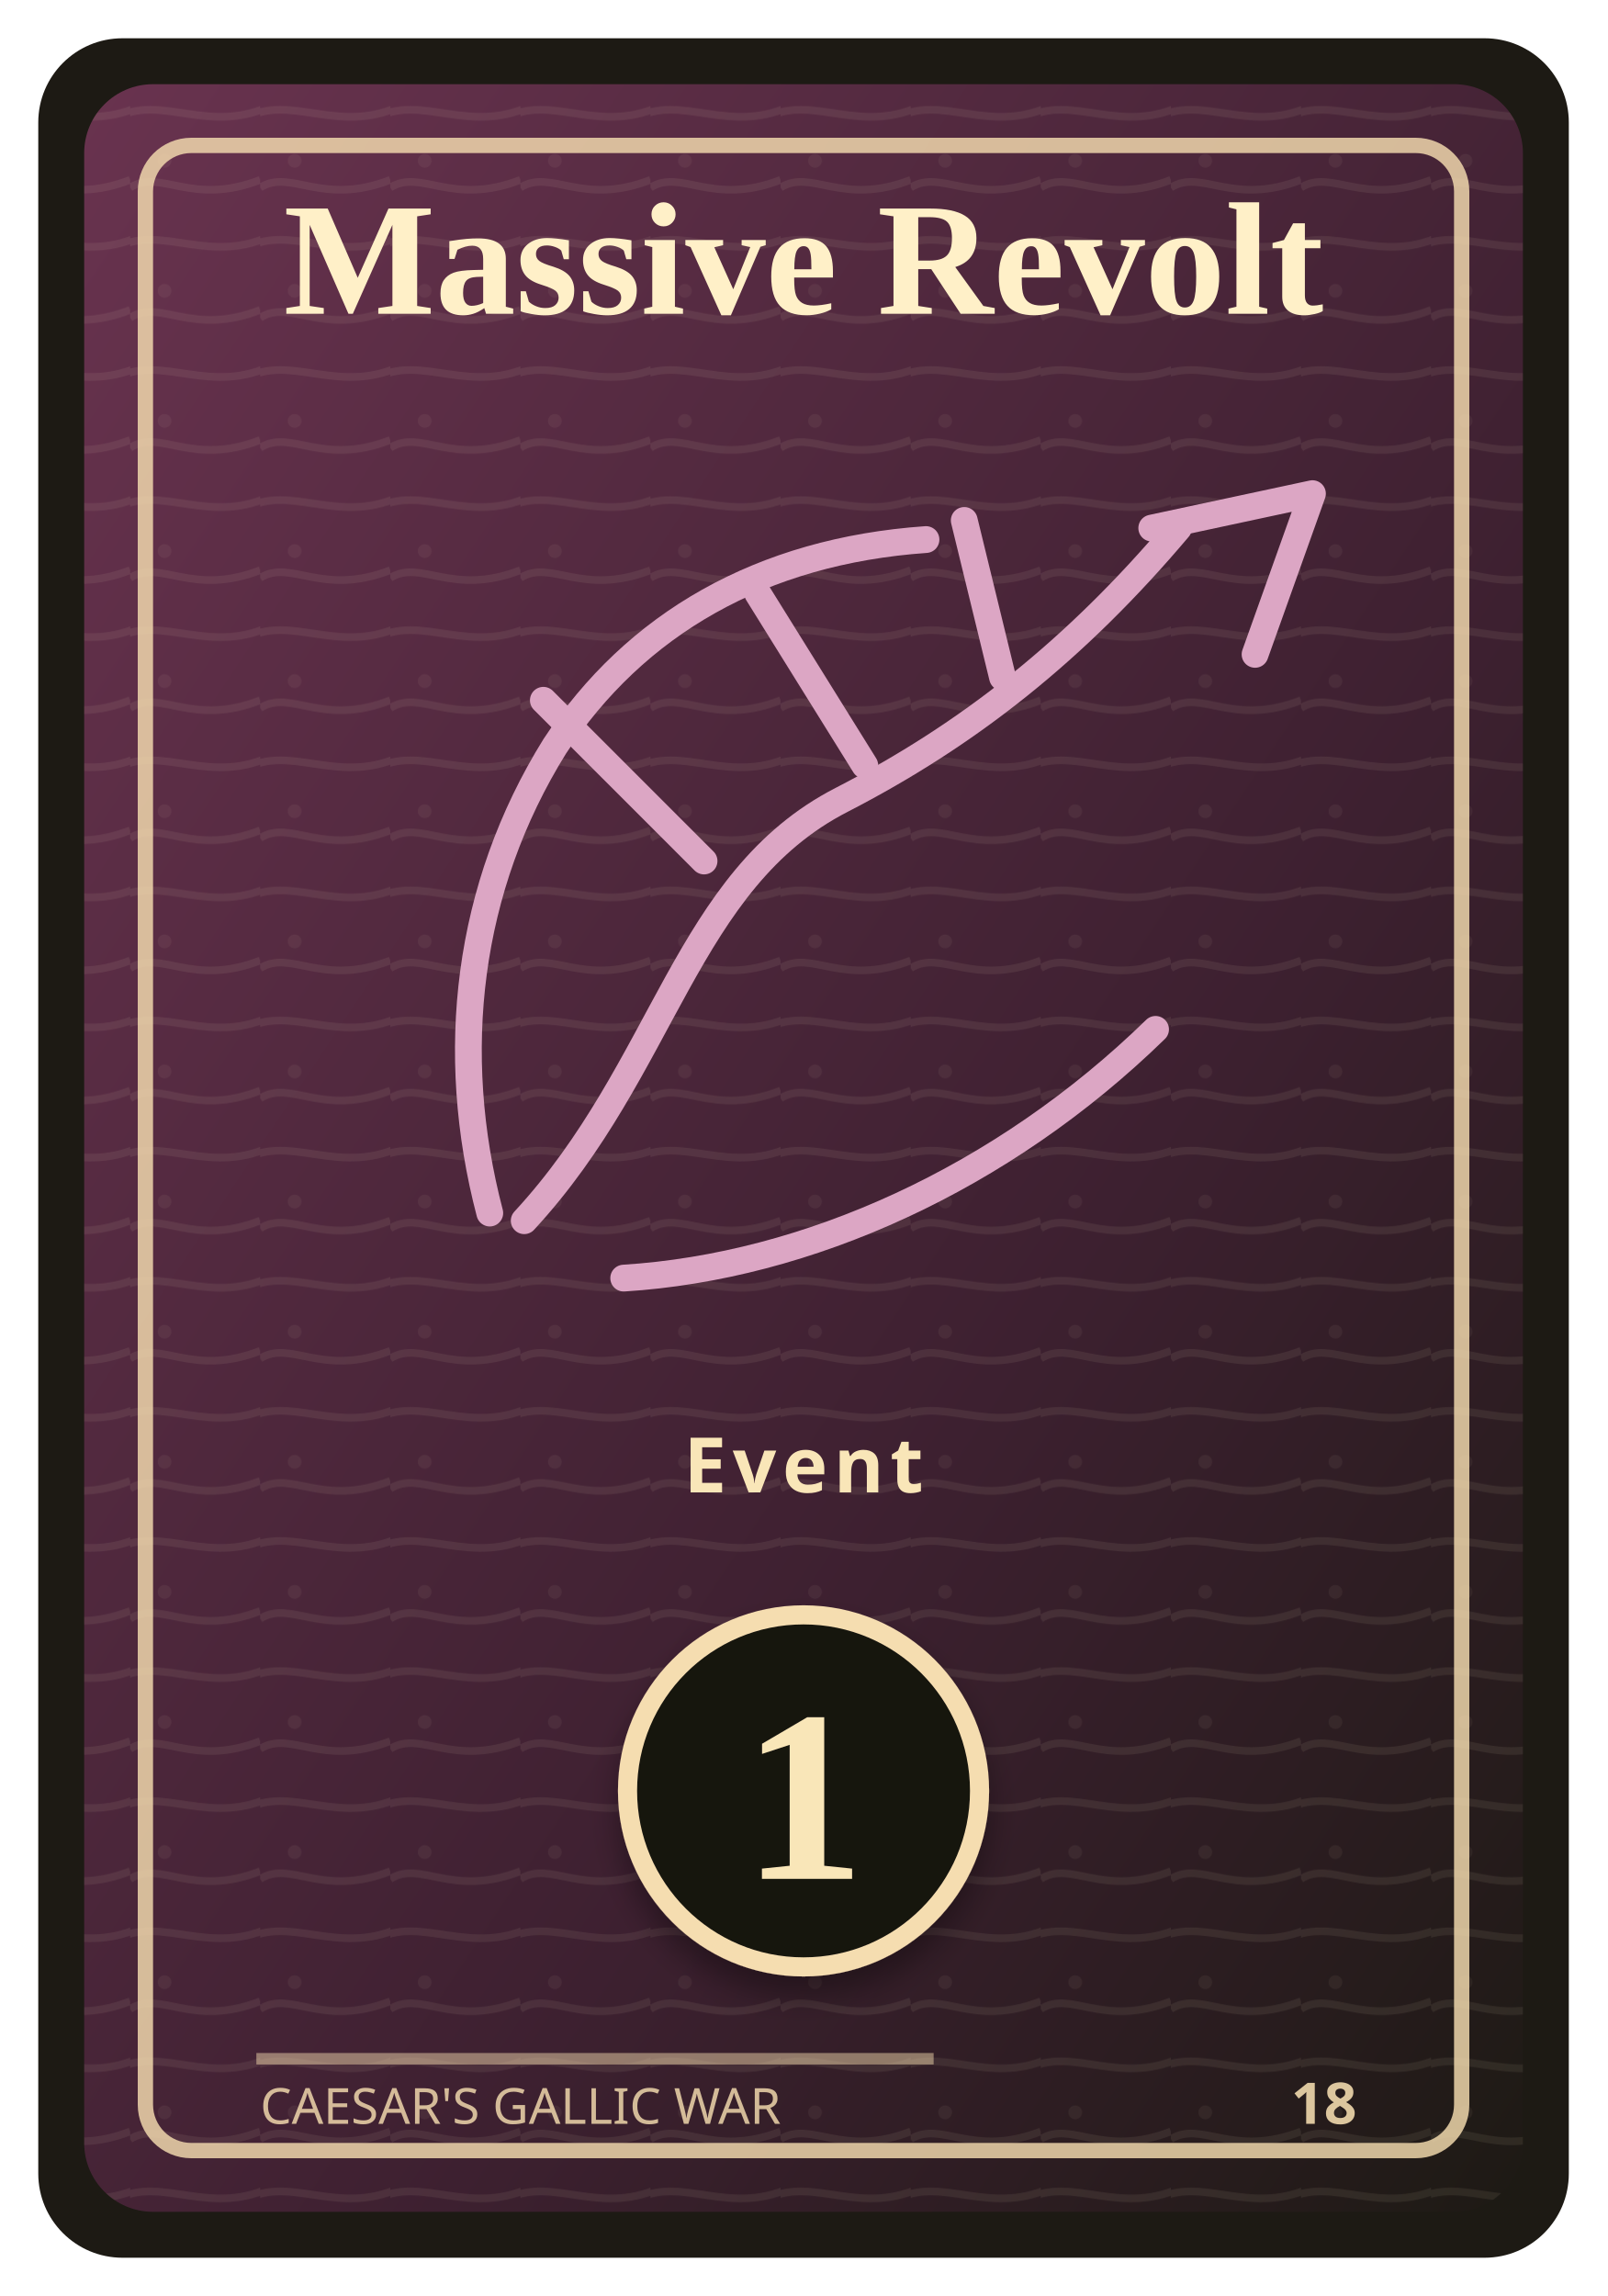
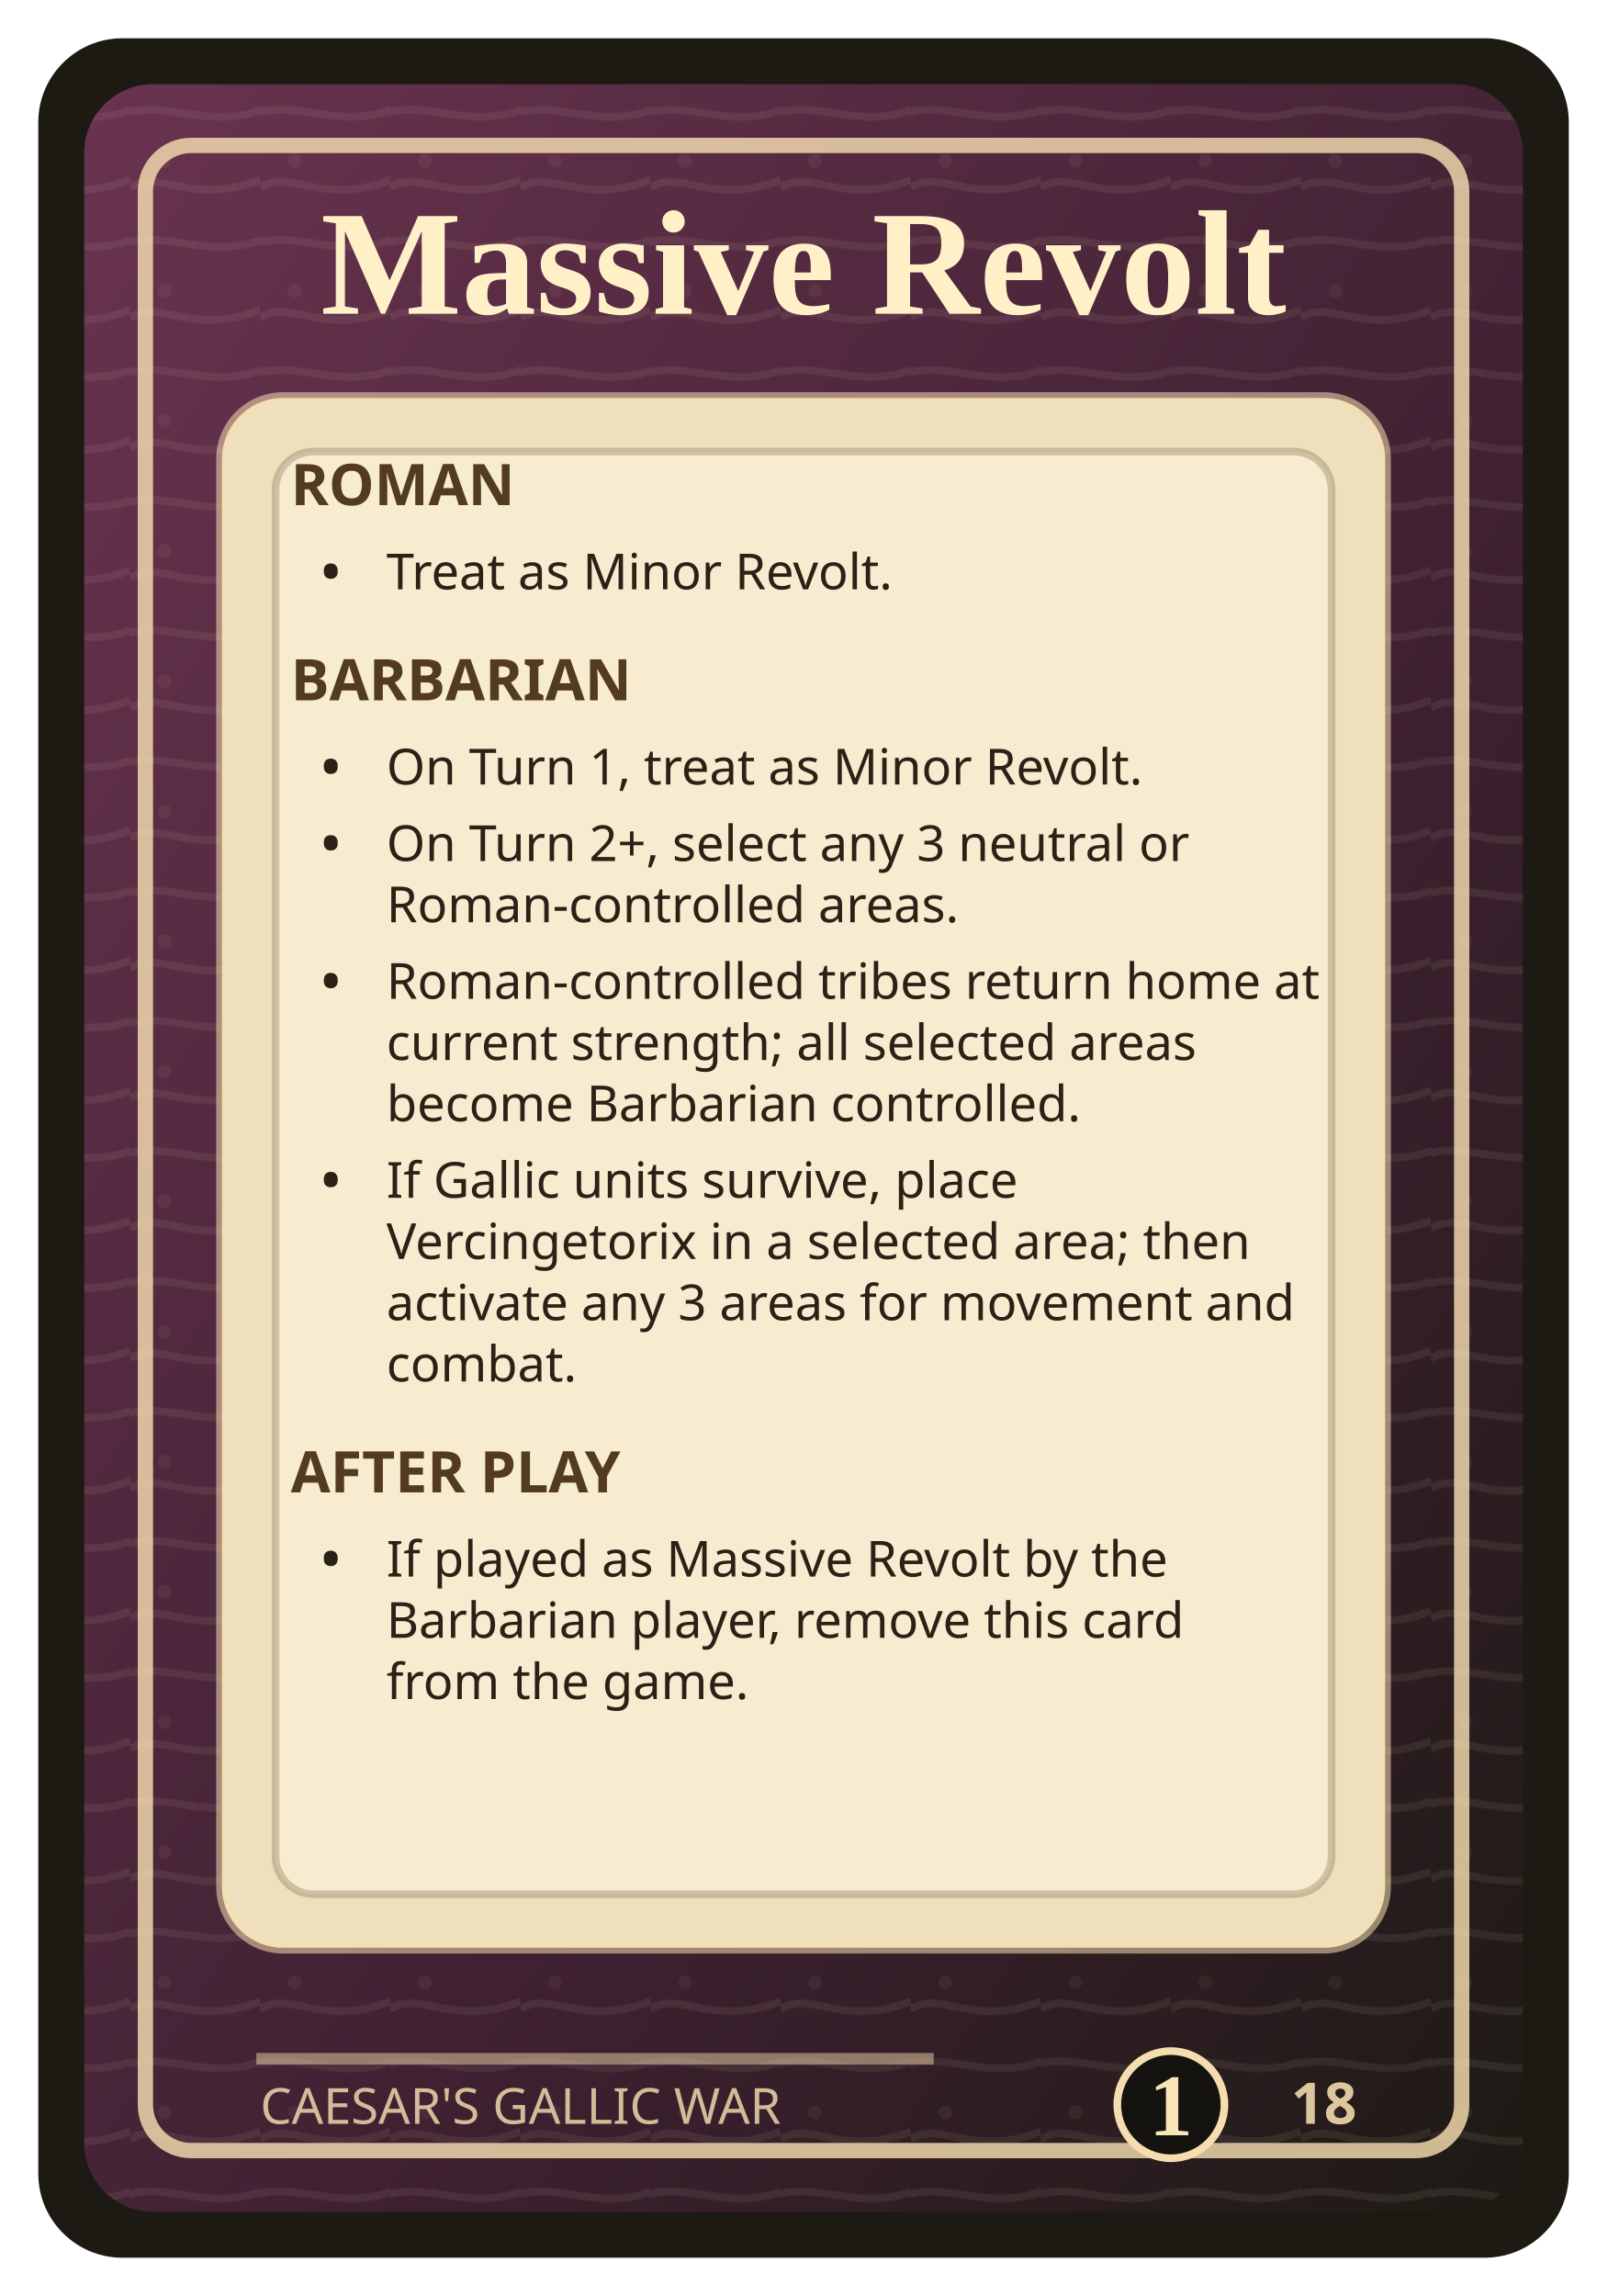
<svg xmlns="http://www.w3.org/2000/svg" width="420" height="600" viewBox="0 0 420 600" role="img" aria-labelledby="title desc">
  <defs>
    <linearGradient id="field" x1="0" y1="0" x2="1" y2="1">
      <stop offset="0" stop-color="#69334f" />
      <stop offset="0.62" stop-color="#3d2030" />
      <stop offset="1" stop-color="#1d1a14" />
    </linearGradient>
    <pattern id="grain" width="34" height="34" patternUnits="userSpaceOnUse">
      <path d="M0 15 C8 10 16 20 34 13 M-4 31 C8 24 21 36 38 27" fill="none" stroke="#f3e6c7" stroke-opacity="0.08" stroke-width="2" />
      <circle cx="9" cy="8" r="1.8" fill="#f3e6c7" fill-opacity="0.06" />
    </pattern>
    <filter id="shadow" x="-20%" y="-20%" width="140%" height="140%">
      <feDropShadow dx="0" dy="5" stdDeviation="4" flood-color="#000" flood-opacity="0.34" />
    </filter>
  </defs>
  <rect x="10" y="10" width="400" height="580" rx="22" fill="#1d1a14" />
  <rect x="22" y="22" width="376" height="556" rx="18" fill="url(#field)" />
  <rect x="22" y="22" width="376" height="556" rx="18" fill="url(#grain)" />
  <rect x="38" y="38" width="344" height="524" rx="12" fill="none" stroke="#f5ddb0" stroke-opacity="0.82" stroke-width="4" />
-   <text x="210" y="82" text-anchor="middle" font-family="Georgia, 'Times New Roman', serif" font-size="42" font-weight="700" fill="#fff0c8">
+   <text x="210" y="82" text-anchor="middle" font-family="Georgia, 'Times New Roman', serif" font-size="39" font-weight="700" fill="#fff0c8">
    <tspan x="210" y="82">Massive Revolt</tspan>
  </text>
-   <g transform="translate(72 107)" stroke="#dca6c4" stroke-width="7" stroke-linecap="round" stroke-linejoin="round" fill="none">
-     <path d="M65 212 C102 172 107 123 148 102 C181 85 209 63 236 31" />
-     <path d="M229 31 L271 22 L256 64" />
-     <path d="M56 210 C45 168 50 125 73 88 C94 56 127 37 170 34" />
-     <path d="M91 227 C139 224 190 201 230 162" />
-     <path d="M112 118 L70 76 M154 93 L126 48 M190 70 L180 29" />
-   </g>
-   <text x="210" y="390" text-anchor="middle" font-family="ui-sans-serif, system-ui, sans-serif" font-size="20" font-weight="800" fill="#f9e6b8" letter-spacing="1.6">Event</text>
-   <g filter="url(#shadow)">
-     <circle cx="210" cy="468" r="46" fill="#15130f" stroke="#f5ddb0" stroke-width="5" />
-     <text x="210" y="491" text-anchor="middle" font-family="Georgia, 'Times New Roman', serif" font-size="64" font-weight="700" fill="#f9e6b8">1</text>
-   </g>
+   <rect x="58" y="104" width="304" height="405" rx="16" fill="#efe0bd" stroke="#f5ddb0" stroke-opacity="0.55" stroke-width="3" />
+   <rect x="72" y="118" width="276" height="377" rx="10" fill="#f7edd0" fill-opacity="0.94" stroke="#533b20" stroke-opacity="0.24" stroke-width="2" />
+   <text x="76" y="132" font-family="ui-sans-serif, system-ui, sans-serif" font-size="15" font-weight="900" fill="#533b20">ROMAN</text>
+   <text x="84" y="154" font-family="ui-sans-serif, system-ui, sans-serif" font-size="13" font-weight="650" fill="#2a2117">•</text>
+   <text x="101" y="154" font-family="ui-sans-serif, system-ui, sans-serif" font-size="13" fill="#2a2117">Treat as Minor Revolt.</text>
+   <text x="76" y="183" font-family="ui-sans-serif, system-ui, sans-serif" font-size="15" font-weight="900" fill="#533b20">BARBARIAN</text>
+   <text x="84" y="205" font-family="ui-sans-serif, system-ui, sans-serif" font-size="13" font-weight="650" fill="#2a2117">•</text>
+   <text x="101" y="205" font-family="ui-sans-serif, system-ui, sans-serif" font-size="13" fill="#2a2117">On Turn 1, treat as Minor Revolt.</text>
+   <text x="84" y="225" font-family="ui-sans-serif, system-ui, sans-serif" font-size="13" font-weight="650" fill="#2a2117">•</text>
+   <text x="101" y="225" font-family="ui-sans-serif, system-ui, sans-serif" font-size="13" fill="#2a2117">On Turn 2+, select any 3 neutral or</text>
+   <text x="84" y="241" font-family="ui-sans-serif, system-ui, sans-serif" font-size="13" font-weight="650" fill="#2a2117" />
+   <text x="101" y="241" font-family="ui-sans-serif, system-ui, sans-serif" font-size="13" fill="#2a2117">Roman-controlled areas.</text>
+   <text x="84" y="261" font-family="ui-sans-serif, system-ui, sans-serif" font-size="13" font-weight="650" fill="#2a2117">•</text>
+   <text x="101" y="261" font-family="ui-sans-serif, system-ui, sans-serif" font-size="13" fill="#2a2117">Roman-controlled tribes return home at</text>
+   <text x="84" y="277" font-family="ui-sans-serif, system-ui, sans-serif" font-size="13" font-weight="650" fill="#2a2117" />
+   <text x="101" y="277" font-family="ui-sans-serif, system-ui, sans-serif" font-size="13" fill="#2a2117">current strength; all selected areas</text>
+   <text x="84" y="293" font-family="ui-sans-serif, system-ui, sans-serif" font-size="13" font-weight="650" fill="#2a2117" />
+   <text x="101" y="293" font-family="ui-sans-serif, system-ui, sans-serif" font-size="13" fill="#2a2117">become Barbarian controlled.</text>
+   <text x="84" y="313" font-family="ui-sans-serif, system-ui, sans-serif" font-size="13" font-weight="650" fill="#2a2117">•</text>
+   <text x="101" y="313" font-family="ui-sans-serif, system-ui, sans-serif" font-size="13" fill="#2a2117">If Gallic units survive, place</text>
+   <text x="84" y="329" font-family="ui-sans-serif, system-ui, sans-serif" font-size="13" font-weight="650" fill="#2a2117" />
+   <text x="101" y="329" font-family="ui-sans-serif, system-ui, sans-serif" font-size="13" fill="#2a2117">Vercingetorix in a selected area; then</text>
+   <text x="84" y="345" font-family="ui-sans-serif, system-ui, sans-serif" font-size="13" font-weight="650" fill="#2a2117" />
+   <text x="101" y="345" font-family="ui-sans-serif, system-ui, sans-serif" font-size="13" fill="#2a2117">activate any 3 areas for movement and</text>
+   <text x="84" y="361" font-family="ui-sans-serif, system-ui, sans-serif" font-size="13" font-weight="650" fill="#2a2117" />
+   <text x="101" y="361" font-family="ui-sans-serif, system-ui, sans-serif" font-size="13" fill="#2a2117">combat.</text>
+   <text x="76" y="390" font-family="ui-sans-serif, system-ui, sans-serif" font-size="15" font-weight="900" fill="#533b20">AFTER PLAY</text>
+   <text x="84" y="412" font-family="ui-sans-serif, system-ui, sans-serif" font-size="13" font-weight="650" fill="#2a2117">•</text>
+   <text x="101" y="412" font-family="ui-sans-serif, system-ui, sans-serif" font-size="13" fill="#2a2117">If played as Massive Revolt by the</text>
+   <text x="84" y="428" font-family="ui-sans-serif, system-ui, sans-serif" font-size="13" font-weight="650" fill="#2a2117" />
+   <text x="101" y="428" font-family="ui-sans-serif, system-ui, sans-serif" font-size="13" fill="#2a2117">Barbarian player, remove this card</text>
+   <text x="84" y="444" font-family="ui-sans-serif, system-ui, sans-serif" font-size="13" font-weight="650" fill="#2a2117" />
+   <text x="101" y="444" font-family="ui-sans-serif, system-ui, sans-serif" font-size="13" fill="#2a2117">from the game.</text>
  <path d="M67 538 H244" stroke="#f5ddb0" stroke-opacity="0.48" stroke-width="3" />
  <text x="68" y="555" font-family="ui-sans-serif, system-ui, sans-serif" font-size="13" fill="#f5ddb0" opacity="0.82">CAESAR'S GALLIC WAR</text>
+   <circle cx="306" cy="550" r="14" fill="#15130f" stroke="#f5ddb0" stroke-width="2" />
+   <text x="306" y="558" text-anchor="middle" font-family="Georgia, 'Times New Roman', serif" font-size="23" font-weight="700" fill="#f9e6b8">1</text>
  <text x="346" y="555" text-anchor="middle" font-family="ui-sans-serif, system-ui, sans-serif" font-size="15" font-weight="800" fill="#f5ddb0" opacity="0.88">18</text>
</svg>
